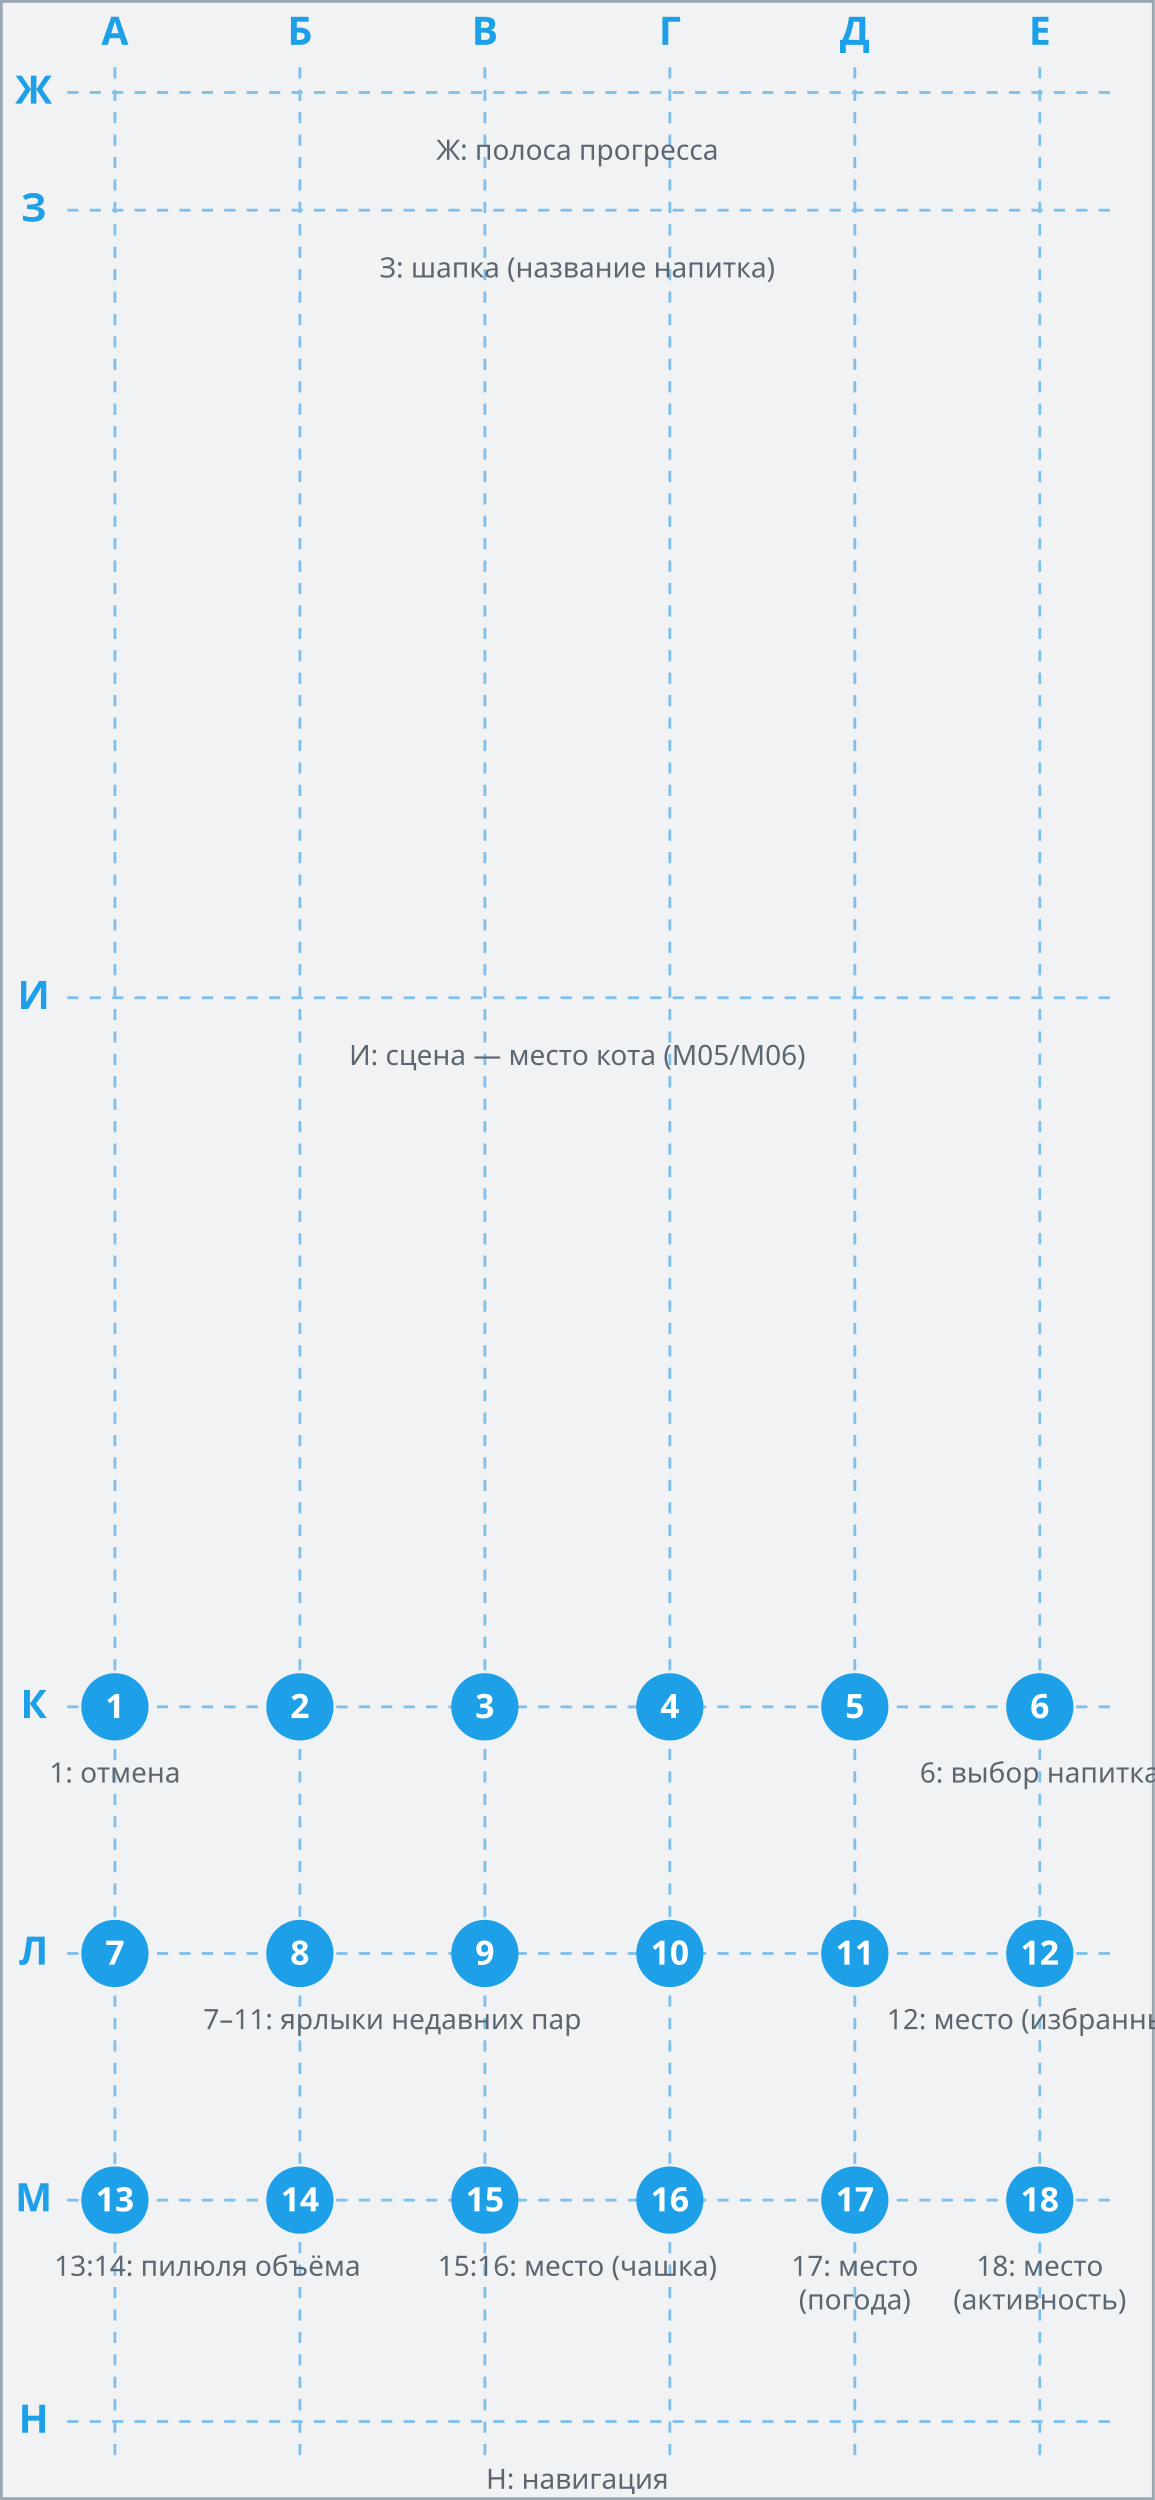
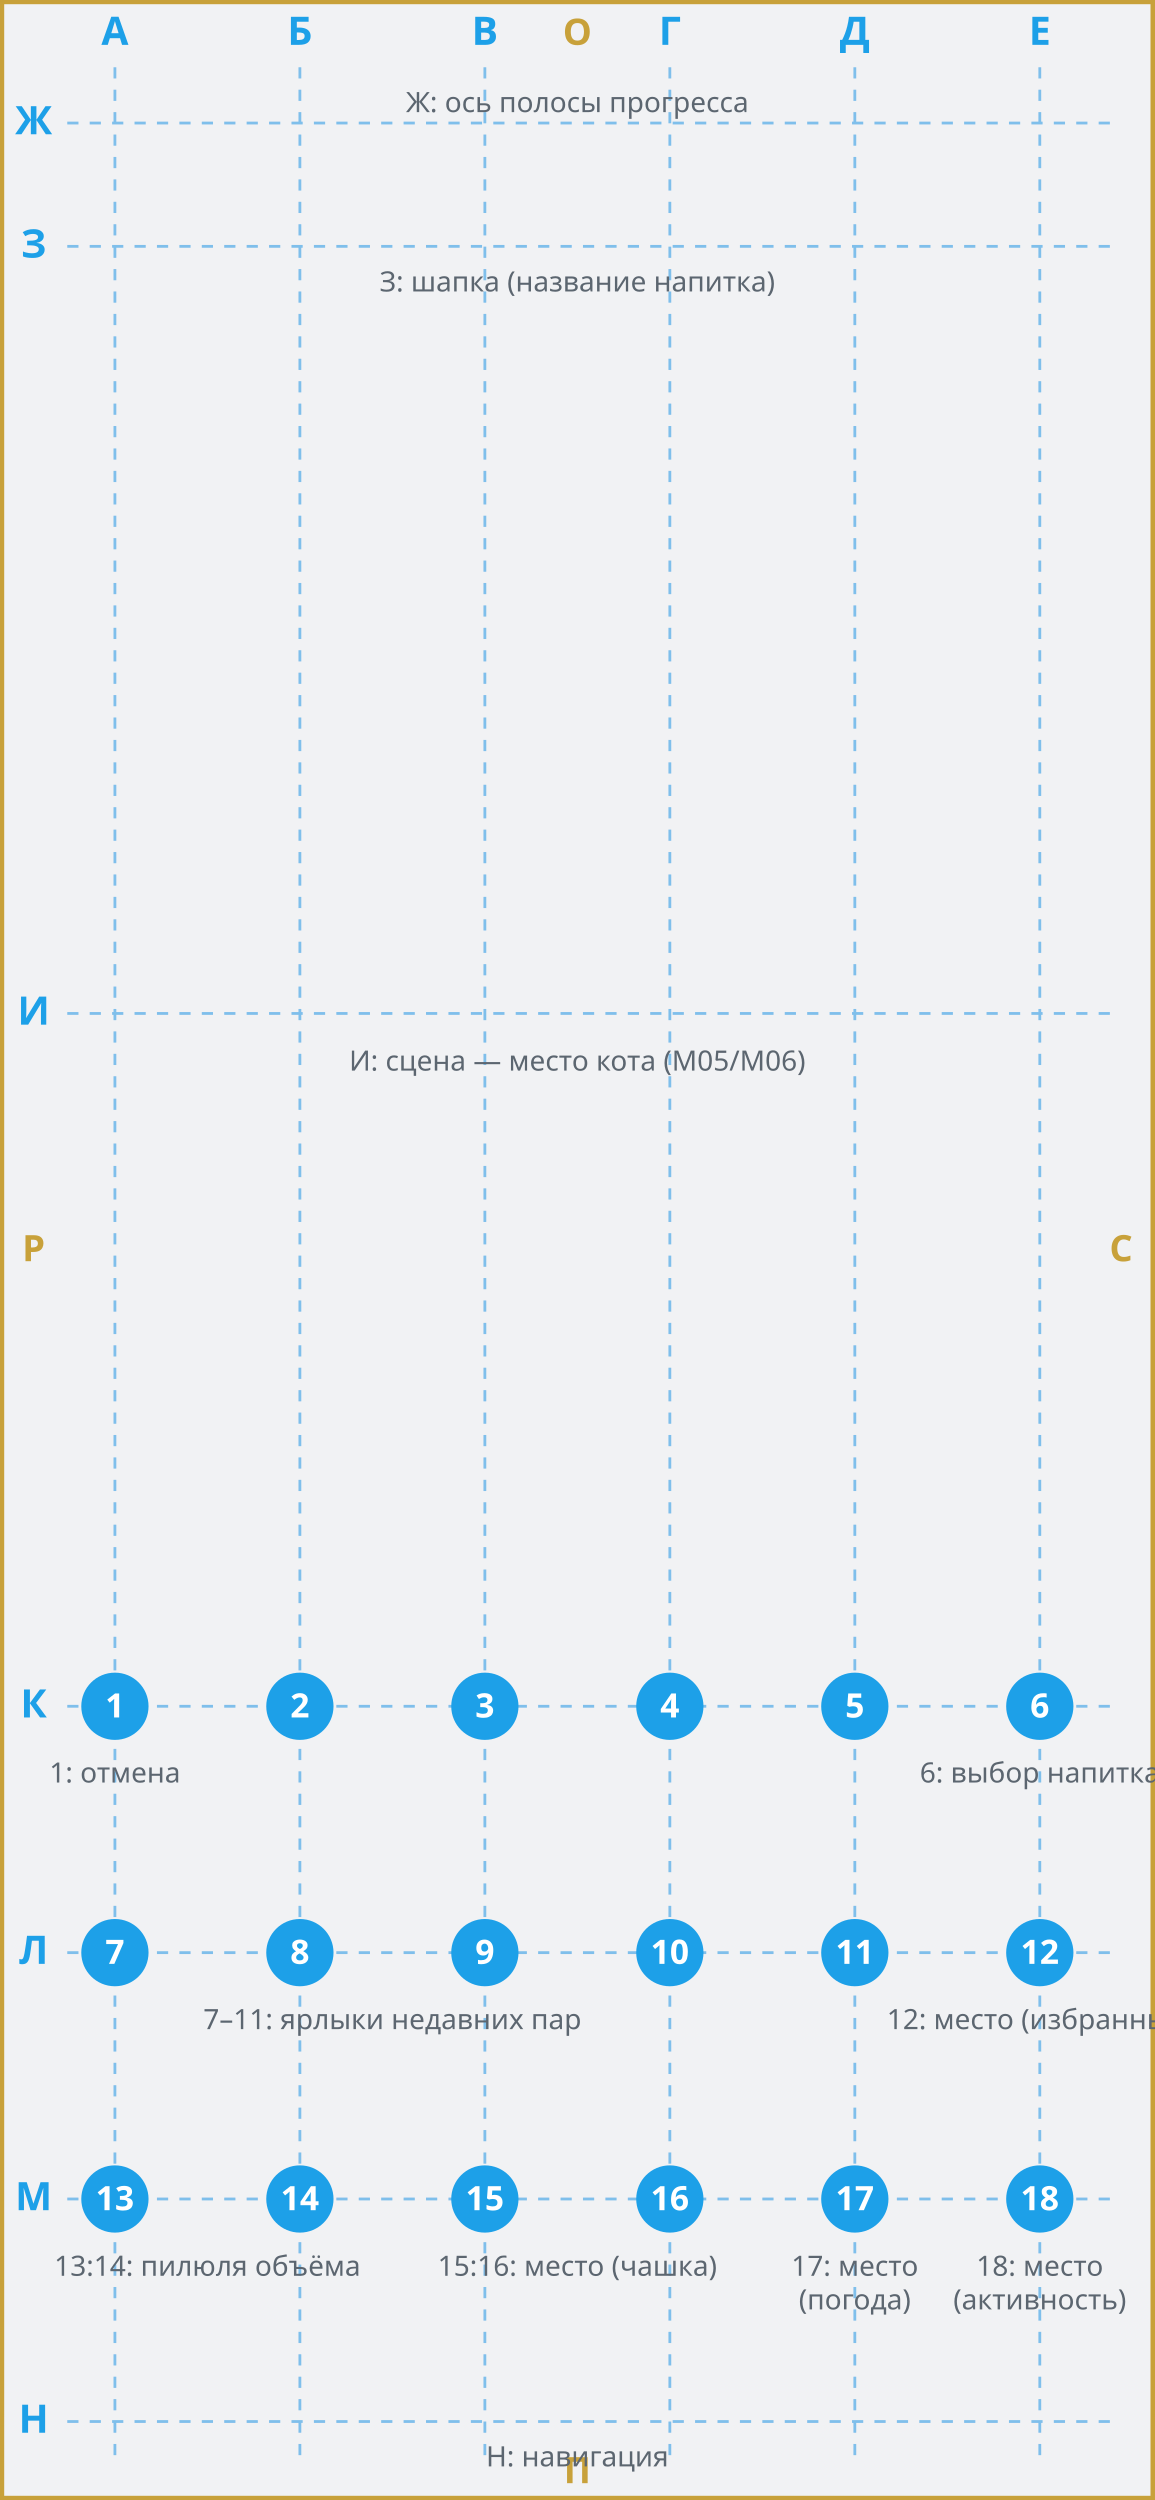
<svg xmlns="http://www.w3.org/2000/svg" width="412" height="892" viewBox="0 0 412 892" font-family="system-ui, sans-serif">
  <rect x="0" y="0" width="412" height="892" fill="#f1f2f4" />
-   <rect x="0.5" y="0.5" width="411" height="891" fill="none" stroke="#9aa7b0" stroke-width="1" />
+   <rect x="0.5" y="0.5" width="411" height="891" fill="none" stroke="#c8a13a" stroke-width="2" />
  <g stroke="#5aade8" stroke-width="1" stroke-dasharray="4 4" opacity="0.75">
    <line x1="41" y1="24" x2="41" y2="880" />
    <line x1="107" y1="24" x2="107" y2="880" />
    <line x1="173" y1="24" x2="173" y2="880" />
    <line x1="239" y1="24" x2="239" y2="880" />
    <line x1="305" y1="24" x2="305" y2="880" />
    <line x1="371" y1="24" x2="371" y2="880" />
-     <line x1="24" y1="33" x2="400" y2="33" />
-     <line x1="24" y1="75" x2="400" y2="75" />
-     <line x1="24" y1="356" x2="400" y2="356" />
-     <line x1="24" y1="609" x2="400" y2="609" />
-     <line x1="24" y1="697" x2="400" y2="697" />
-     <line x1="24" y1="785" x2="400" y2="785" />
+     <line x1="24" y1="43.9" x2="400" y2="43.9" />
+     <line x1="24" y1="87.9" x2="400" y2="87.9" />
+     <line x1="24" y1="361.6" x2="400" y2="361.6" />
+     <line x1="24" y1="608.8" x2="400" y2="608.8" />
+     <line x1="24" y1="696.7" x2="400" y2="696.7" />
+     <line x1="24" y1="784.6" x2="400" y2="784.6" />
    <line x1="24" y1="864" x2="400" y2="864" />
  </g>
  <g fill="#1da0e8" font-size="14" font-weight="700" text-anchor="middle">
    <text x="41" y="16">А</text>
    <text x="107" y="16">Б</text>
    <text x="173" y="16">В</text>
    <text x="239" y="16">Г</text>
    <text x="305" y="16">Д</text>
    <text x="371" y="16">Е</text>
-     <text x="12" y="37">Ж</text>
-     <text x="12" y="79">З</text>
-     <text x="12" y="360">И</text>
-     <text x="12" y="613">К</text>
-     <text x="12" y="701">Л</text>
-     <text x="12" y="789">М</text>
+     <text x="12" y="47.9">Ж</text>
+     <text x="12" y="91.9">З</text>
+     <text x="12" y="365.6">И</text>
+     <text x="12" y="612.8">К</text>
+     <text x="12" y="700.7">Л</text>
+     <text x="12" y="788.6">М</text>
    <text x="12" y="868">Н</text>
+   </g>
+   <g fill="#c8a13a" font-size="13" font-weight="700" text-anchor="middle">
+     <text x="206" y="16">О</text>
+     <text x="206" y="886">П</text>
+     <text x="12" y="450">Р</text>
+     <text x="400" y="450">С</text>
  </g>
  <g font-size="12" font-weight="700" text-anchor="middle">
    <g fill="#1da0e8">
-       <circle cx="41" cy="609" r="12" />
-       <circle cx="107" cy="609" r="12" />
-       <circle cx="173" cy="609" r="12" />
-       <circle cx="239" cy="609" r="12" />
-       <circle cx="305" cy="609" r="12" />
-       <circle cx="371" cy="609" r="12" />
-       <circle cx="41" cy="697" r="12" />
-       <circle cx="107" cy="697" r="12" />
-       <circle cx="173" cy="697" r="12" />
-       <circle cx="239" cy="697" r="12" />
-       <circle cx="305" cy="697" r="12" />
-       <circle cx="371" cy="697" r="12" />
-       <circle cx="41" cy="785" r="12" />
-       <circle cx="107" cy="785" r="12" />
-       <circle cx="173" cy="785" r="12" />
-       <circle cx="239" cy="785" r="12" />
-       <circle cx="305" cy="785" r="12" />
-       <circle cx="371" cy="785" r="12" />
+       <circle cx="41" cy="608.8" r="12" />
+       <circle cx="107" cy="608.8" r="12" />
+       <circle cx="173" cy="608.8" r="12" />
+       <circle cx="239" cy="608.8" r="12" />
+       <circle cx="305" cy="608.8" r="12" />
+       <circle cx="371" cy="608.8" r="12" />
+       <circle cx="41" cy="696.7" r="12" />
+       <circle cx="107" cy="696.7" r="12" />
+       <circle cx="173" cy="696.7" r="12" />
+       <circle cx="239" cy="696.7" r="12" />
+       <circle cx="305" cy="696.7" r="12" />
+       <circle cx="371" cy="696.7" r="12" />
+       <circle cx="41" cy="784.6" r="12" />
+       <circle cx="107" cy="784.6" r="12" />
+       <circle cx="173" cy="784.6" r="12" />
+       <circle cx="239" cy="784.6" r="12" />
+       <circle cx="305" cy="784.6" r="12" />
+       <circle cx="371" cy="784.6" r="12" />
    </g>
    <g fill="#ffffff">
-       <text x="41" y="613">1</text>
-       <text x="107" y="613">2</text>
-       <text x="173" y="613">3</text>
-       <text x="239" y="613">4</text>
-       <text x="305" y="613">5</text>
-       <text x="371" y="613">6</text>
-       <text x="41" y="701">7</text>
-       <text x="107" y="701">8</text>
-       <text x="173" y="701">9</text>
-       <text x="239" y="701">10</text>
-       <text x="305" y="701">11</text>
-       <text x="371" y="701">12</text>
-       <text x="41" y="789">13</text>
-       <text x="107" y="789">14</text>
-       <text x="173" y="789">15</text>
-       <text x="239" y="789">16</text>
-       <text x="305" y="789">17</text>
-       <text x="371" y="789">18</text>
+       <text x="41" y="612.8">1</text>
+       <text x="107" y="612.8">2</text>
+       <text x="173" y="612.8">3</text>
+       <text x="239" y="612.8">4</text>
+       <text x="305" y="612.8">5</text>
+       <text x="371" y="612.8">6</text>
+       <text x="41" y="700.7">7</text>
+       <text x="107" y="700.7">8</text>
+       <text x="173" y="700.7">9</text>
+       <text x="239" y="700.7">10</text>
+       <text x="305" y="700.7">11</text>
+       <text x="371" y="700.7">12</text>
+       <text x="41" y="788.6">13</text>
+       <text x="107" y="788.6">14</text>
+       <text x="173" y="788.6">15</text>
+       <text x="239" y="788.6">16</text>
+       <text x="305" y="788.6">17</text>
+       <text x="371" y="788.6">18</text>
    </g>
  </g>
  <g fill="#5c6670" font-size="10" text-anchor="middle">
    <text x="41" y="636">1: отмена</text>
    <text x="371" y="636">6: выбор напитка</text>
    <text x="140" y="724">7–11: ярлыки недавних пар</text>
    <text x="371" y="724">12: место (избранные)</text>
    <text x="74" y="812">13:14: пилюля объёма</text>
    <text x="206" y="812">15:16: место (чашка)</text>
    <text x="305" y="812">17: место</text>
    <text x="305" y="824">(погода)</text>
    <text x="371" y="812">18: место</text>
    <text x="371" y="824">(активность)</text>
-     <text x="206" y="57">Ж: полоса прогресса</text>
-     <text x="206" y="99">З: шапка (название напитка)</text>
-     <text x="206" y="380">И: сцена — место кота (M05/M06)</text>
-     <text x="206" y="888">Н: навигация</text>
+     <text x="206" y="40">Ж: ось полосы прогресса</text>
+     <text x="206" y="104">З: шапка (название напитка)</text>
+     <text x="206" y="382">И: сцена — место кота (M05/M06)</text>
+     <text x="206" y="880">Н: навигация</text>
  </g>
</svg>
